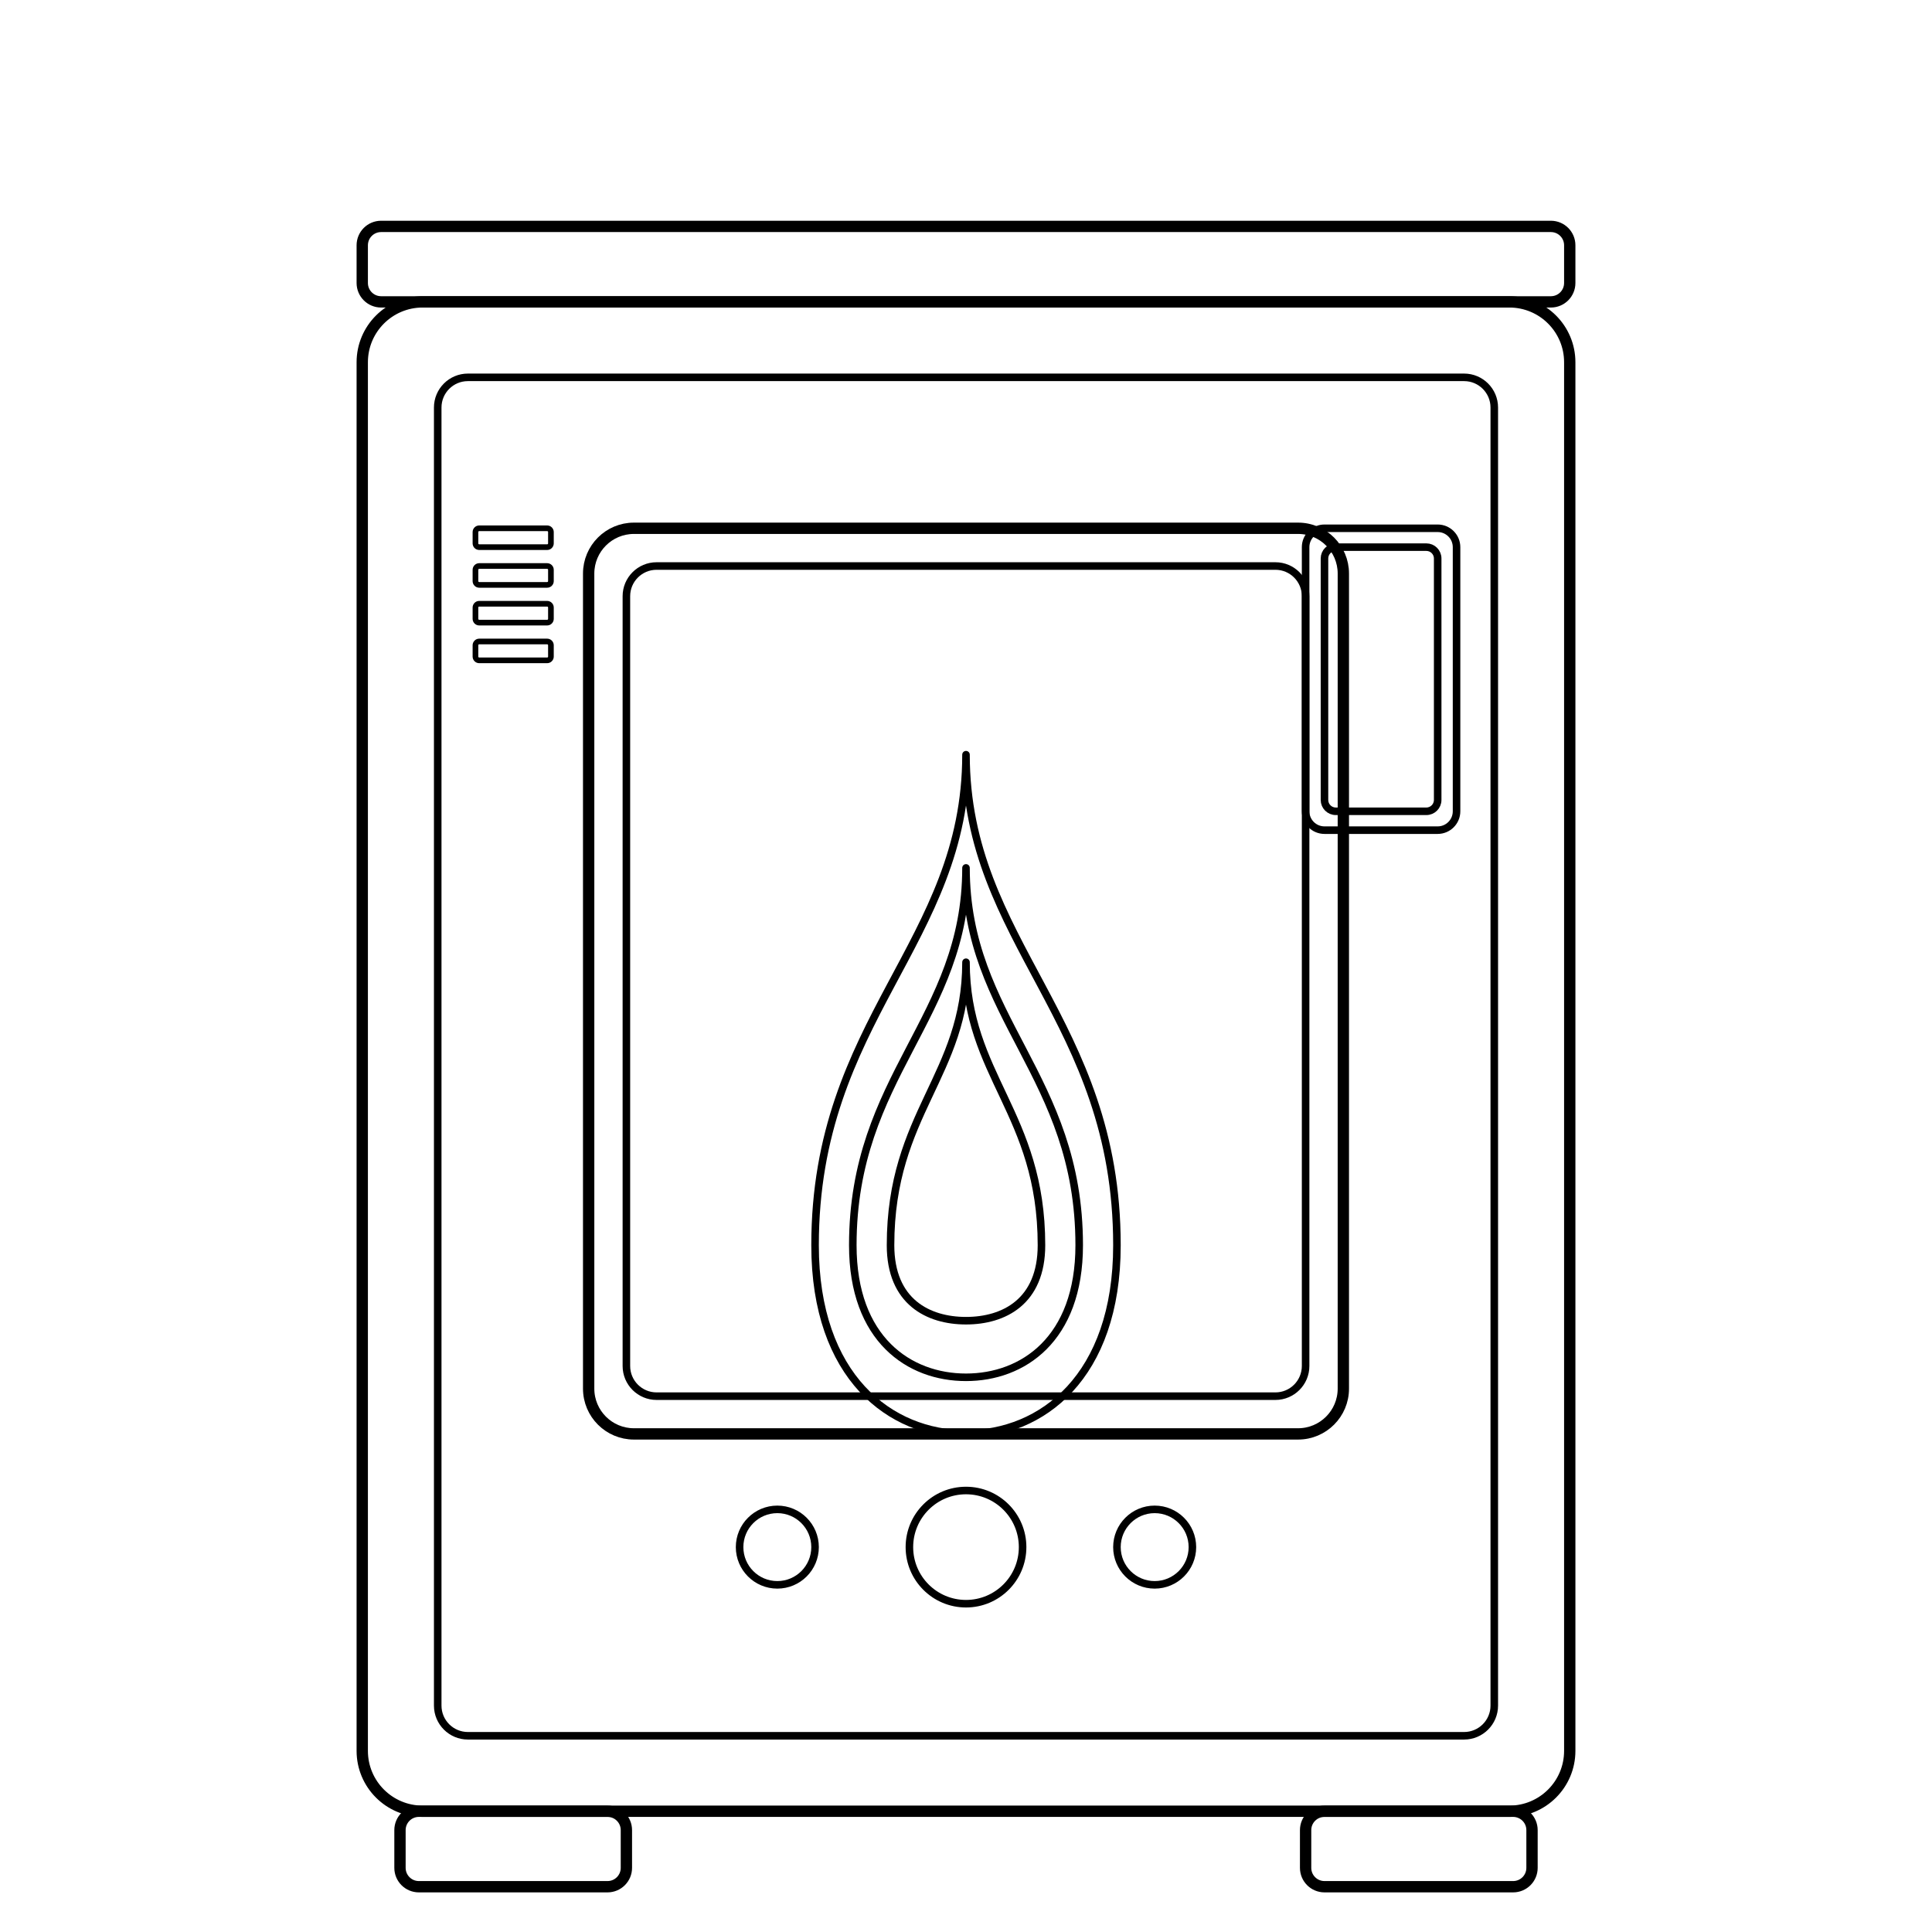
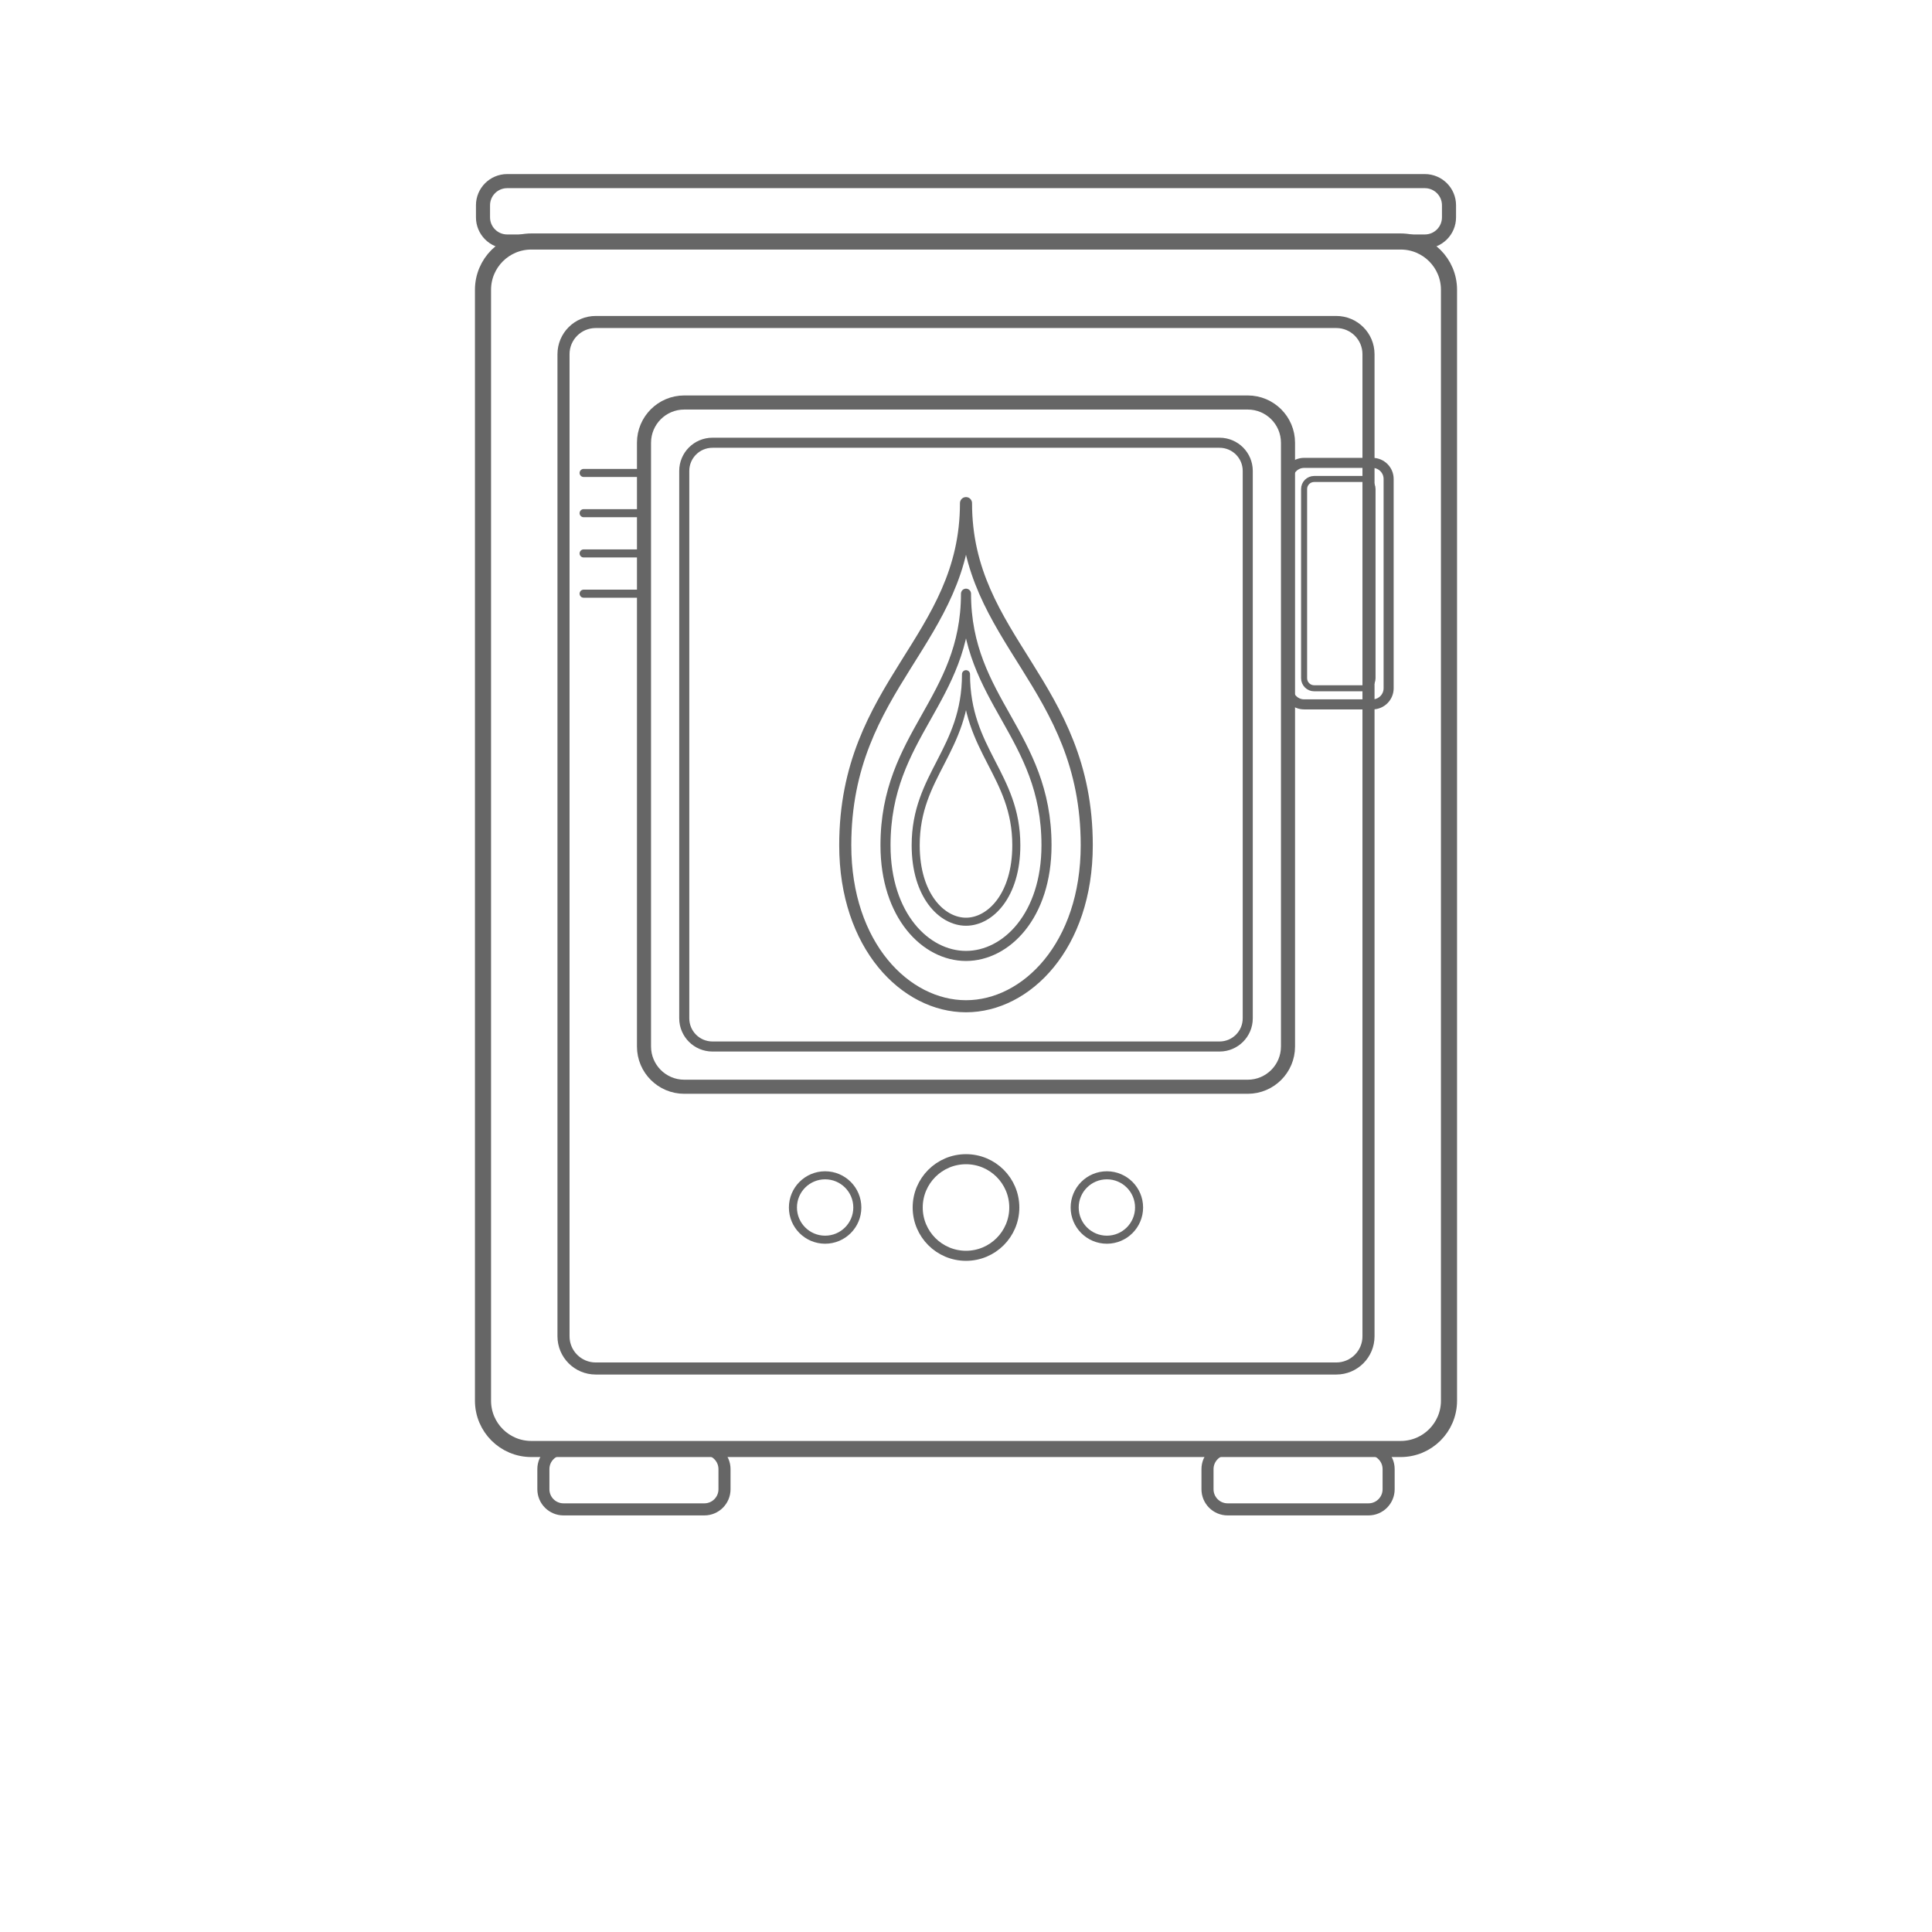
- <svg xmlns="http://www.w3.org/2000/svg" width="512" height="512" viewBox="0 0 512 512" fill="none">
-   <rect x="96" y="80" width="320" height="400" rx="16" stroke="#000000" stroke-width="3" fill="none" />
-   <rect x="116" y="100" width="280" height="360" rx="8" stroke="#000000" stroke-width="2" fill="none" />
-   <rect x="156" y="140" width="200" height="240" rx="12" stroke="#000000" stroke-width="3" fill="none" />
-   <rect x="166" y="150" width="180" height="220" rx="8" stroke="#000000" stroke-width="2" fill="none" />
-   <path d="M216 330C216 270 256 250 256 200C256 250 296 270 296 330C296 365 276 380 256 380C236 380 216 365 216 330Z" stroke="#000000" stroke-width="2" fill="none" stroke-linejoin="round" />
-   <path d="M226 330C226 285 256 270 256 230C256 270 286 285 286 330C286 355 271 365 256 365C241 365 226 355 226 330Z" stroke="#000000" stroke-width="2" fill="none" stroke-linejoin="round" />
-   <path d="M236 330C236 295 256 285 256 255C256 285 276 295 276 330C276 345 266 350 256 350C246 350 236 345 236 330Z" stroke="#000000" stroke-width="2" fill="none" stroke-linejoin="round" />
-   <rect x="96" y="60" width="320" height="20" rx="5" stroke="#000000" stroke-width="3" fill="none" />
-   <rect x="106" y="480" width="60" height="20" rx="5" stroke="#000000" stroke-width="3" fill="none" />
-   <rect x="346" y="480" width="60" height="20" rx="5" stroke="#000000" stroke-width="3" fill="none" />
-   <circle cx="256" cy="410" r="15" stroke="#000000" stroke-width="2" fill="none" />
-   <circle cx="206" cy="410" r="10" stroke="#000000" stroke-width="2" fill="none" />
-   <circle cx="306" cy="410" r="10" stroke="#000000" stroke-width="2" fill="none" />
-   <rect x="346" y="140" width="40" height="80" rx="5" stroke="#000000" stroke-width="2" fill="none" />
-   <rect x="351" y="145" width="30" height="70" rx="3" stroke="#000000" stroke-width="2" fill="none" />
-   <rect x="126" y="140" width="20" height="5" rx="1" stroke="#000000" stroke-width="1.5" fill="none" />
-   <rect x="126" y="150" width="20" height="5" rx="1" stroke="#000000" stroke-width="1.5" fill="none" />
-   <rect x="126" y="160" width="20" height="5" rx="1" stroke="#000000" stroke-width="1.5" fill="none" />
-   <rect x="126" y="170" width="20" height="5" rx="1" stroke="#000000" stroke-width="1.5" fill="none" />
+ <svg xmlns="http://www.w3.org/2000/svg" width="960" height="960" viewBox="0 0 960 960" fill="none">
+   <rect x="240" y="120" width="480" height="600" rx="24" stroke="#666666" stroke-width="8" fill="none" />
+   <rect x="280" y="160" width="400" height="520" rx="16" stroke="#666666" stroke-width="6" fill="none" />
+   <rect x="320" y="200" width="320" height="340" rx="20" stroke="#666666" stroke-width="7" fill="none" />
+   <rect x="340" y="220" width="280" height="300" rx="14" stroke="#666666" stroke-width="5" fill="none" />
+   <path d="M420 420C420 340 480 318 480 250C480 318 540 340 540 420C540 470 510 500 480 500C450 500 420 470 420 420Z" stroke="#666666" stroke-width="6" fill="none" stroke-linejoin="round" stroke-linecap="round" />
+   <path d="M440 420C440 365 480 348 480 295C480 348 520 365 520 420C520 455 500 475 480 475C460 475 440 455 440 420Z" stroke="#666666" stroke-width="5" fill="none" stroke-linejoin="round" stroke-linecap="round" />
+   <path d="M455 420C455 385 480 373 480 335C480 373 505 385 505 420C505 445 492 458 480 458C468 458 455 445 455 420Z" stroke="#666666" stroke-width="4" fill="none" stroke-linejoin="round" stroke-linecap="round" />
+   <rect x="240" y="90" width="480" height="30" rx="12" stroke="#666666" stroke-width="7" fill="none" />
+   <rect x="270" y="720" width="90" height="30" rx="10" stroke="#666666" stroke-width="6" fill="none" />
+   <rect x="600" y="720" width="90" height="30" rx="10" stroke="#666666" stroke-width="6" fill="none" />
+   <circle cx="480" cy="600" r="24" stroke="#666666" stroke-width="5" fill="none" />
+   <circle cx="410" cy="600" r="16" stroke="#666666" stroke-width="4" fill="none" />
+   <circle cx="550" cy="600" r="16" stroke="#666666" stroke-width="4" fill="none" />
+   <rect x="640" y="230" width="50" height="120" rx="8" stroke="#666666" stroke-width="5" fill="none" />
+   <rect x="648" y="238" width="34" height="104" rx="5" stroke="#666666" stroke-width="3" fill="none" />
+   <line x1="290" y1="235" x2="320" y2="235" stroke="#666666" stroke-width="4" stroke-linecap="round" />
+   <line x1="290" y1="255" x2="320" y2="255" stroke="#666666" stroke-width="4" stroke-linecap="round" />
+   <line x1="290" y1="275" x2="320" y2="275" stroke="#666666" stroke-width="4" stroke-linecap="round" />
+   <line x1="290" y1="295" x2="320" y2="295" stroke="#666666" stroke-width="4" stroke-linecap="round" />
</svg>
